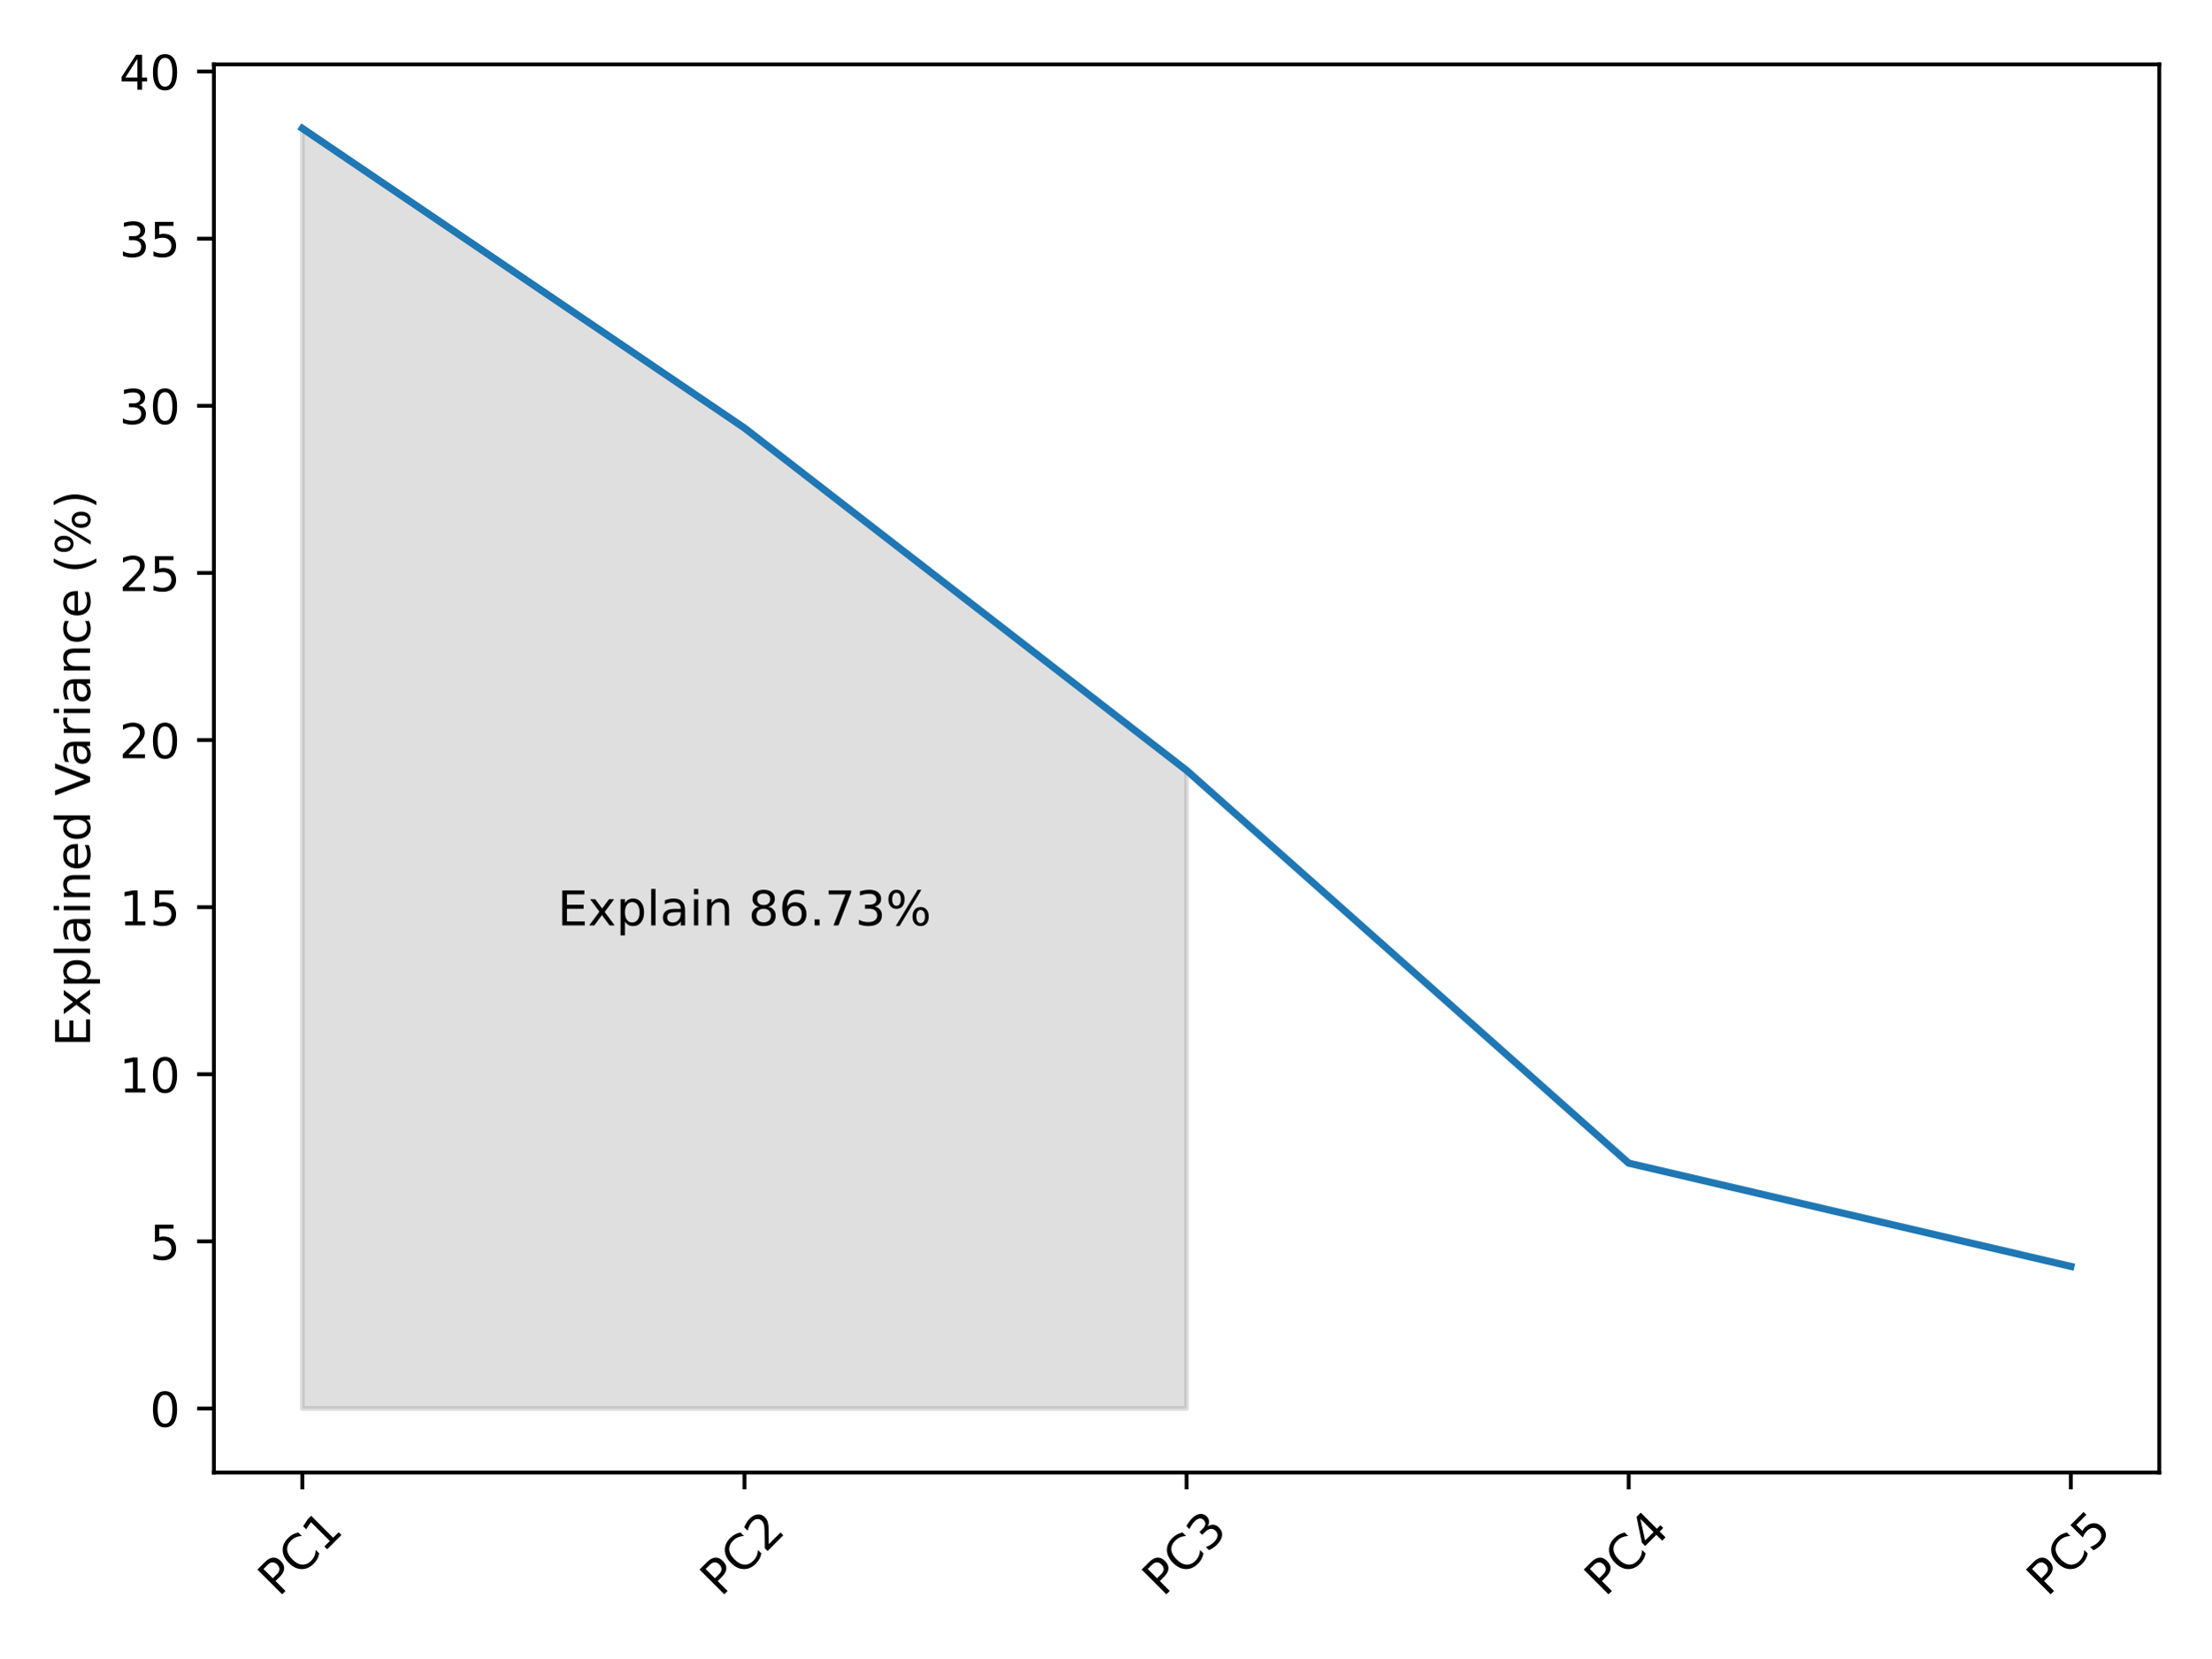
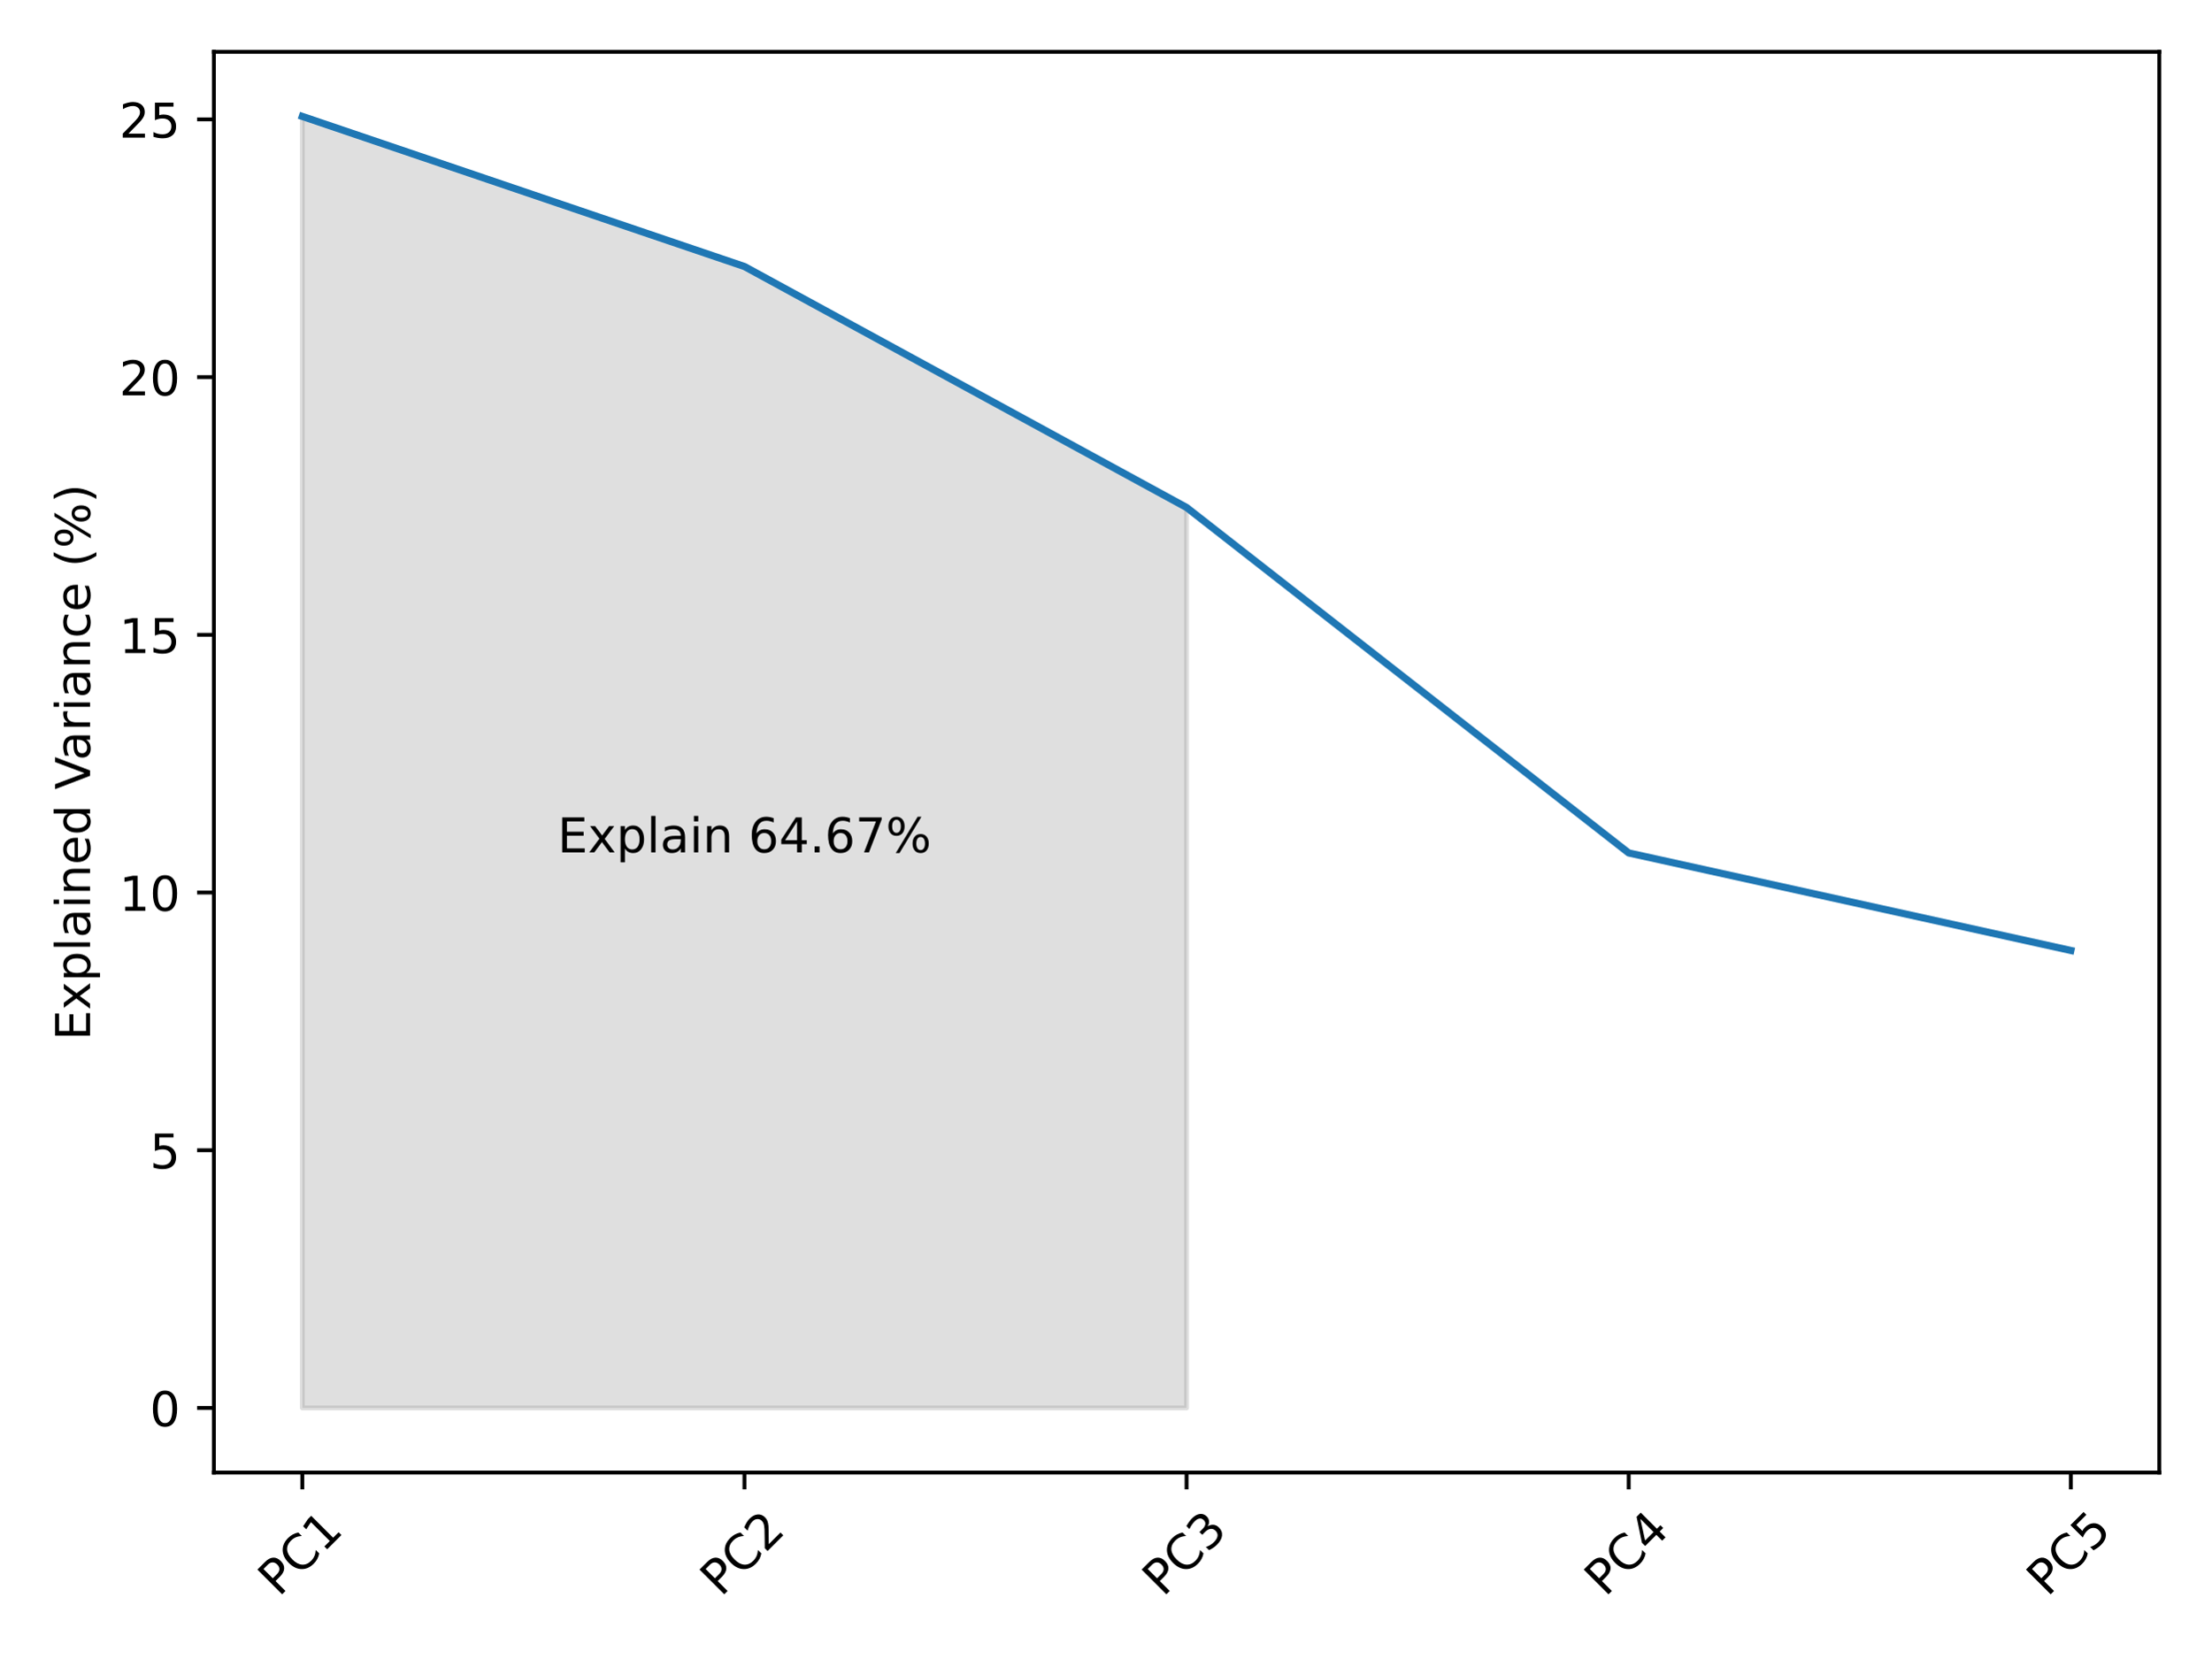
<svg xmlns="http://www.w3.org/2000/svg" xmlns:xlink="http://www.w3.org/1999/xlink" width="460.8pt" height="345.6pt" viewBox="0 0 460.8 345.6" version="1.1">
  <defs>
    <style type="text/css">*{stroke-linejoin: round; stroke-linecap: butt}</style>
  </defs>
  <g id="figure_1">
    <g id="patch_1">
      <path d="M 0 345.6  L 460.8 345.6  L 460.8 0  L 0 0  L 0 345.6  z " style="fill: none" />
    </g>
    <g id="axes_1">
      <g id="patch_2">
-         <path d="M 44.57 306.926  L 450 306.926  L 450 13.417  L 44.57 13.417  L 44.57 306.926  z " style="fill: none" />
+         <path d="M 44.57 306.926  L 450 306.926  L 450 10.8  L 44.57 10.8  L 44.57 306.926  z " style="fill: none" />
      </g>
      <g id="PolyCollection_1">
        <defs>
-           <path id="m3e6ddf4ddb" d="M 62.999 -318.842  L 62.999 -52.015  L 155.142 -52.015  L 247.285 -52.015  L 247.285 -185.032  L 247.285 -185.032  L 155.142 -256.4  L 62.999 -318.842  z " style="stroke: #808080; stroke-opacity: 0.25" />
+           <path id="m11dc854d05" d="M 62.999 -321.34  L 62.999 -52.134  L 155.142 -52.134  L 247.285 -52.134  L 247.285 -239.829  L 247.285 -239.829  L 155.142 -290.054  L 62.999 -321.34  z " style="stroke: #808080; stroke-opacity: 0.25" />
        </defs>
-         <g clip-path="url(#p9780587099)">
-           <use xlink:href="#m3e6ddf4ddb" x="0" y="345.6" style="fill: #808080; fill-opacity: 0.25; stroke: #808080; stroke-opacity: 0.25" />
+         <g clip-path="url(#p642955c143)">
+           <use xlink:href="#m11dc854d05" x="0" y="345.6" style="fill: #808080; fill-opacity: 0.25; stroke: #808080; stroke-opacity: 0.25" />
        </g>
      </g>
      <g id="matplotlib.axis_1">
        <g id="xtick_1">
          <g id="line2d_1">
            <defs>
-               <path id="m56fa8ac45a" d="M 0 0  L 0 3.5  " style="stroke: #000000; stroke-width: 0.8" />
+               <path id="mb24ac8744b" d="M 0 0  L 0 3.5  " style="stroke: #000000; stroke-width: 0.8" />
            </defs>
            <g>
-               <use xlink:href="#m56fa8ac45a" x="62.999" y="306.926" style="stroke: #000000; stroke-width: 0.8" />
+               <use xlink:href="#mb24ac8744b" x="62.999" y="306.926" style="stroke: #000000; stroke-width: 0.8" />
            </g>
          </g>
          <g id="text_1">
            <g transform="translate(58.09971 332.9993) rotate(-45) scale(0.1 -0.1)">
              <defs>
                <path id="DejaVuSans-50" d="M 1259 4147  L 1259 2394  L 2053 2394  Q 2494 2394 2734 2622  Q 2975 2850 2975 3272  Q 2975 3691 2734 3919  Q 2494 4147 2053 4147  L 1259 4147  z M 628 4666  L 2053 4666  Q 2838 4666 3239 4311  Q 3641 3956 3641 3272  Q 3641 2581 3239 2228  Q 2838 1875 2053 1875  L 1259 1875  L 1259 0  L 628 0  L 628 4666  z " transform="scale(0.015625)" />
                <path id="DejaVuSans-43" d="M 4122 4306  L 4122 3641  Q 3803 3938 3442 4084  Q 3081 4231 2675 4231  Q 1875 4231 1450 3742  Q 1025 3253 1025 2328  Q 1025 1406 1450 917  Q 1875 428 2675 428  Q 3081 428 3442 575  Q 3803 722 4122 1019  L 4122 359  Q 3791 134 3420 21  Q 3050 -91 2638 -91  Q 1578 -91 968 557  Q 359 1206 359 2328  Q 359 3453 968 4101  Q 1578 4750 2638 4750  Q 3056 4750 3426 4639  Q 3797 4528 4122 4306  z " transform="scale(0.015625)" />
                <path id="DejaVuSans-31" d="M 794 531  L 1825 531  L 1825 4091  L 703 3866  L 703 4441  L 1819 4666  L 2450 4666  L 2450 531  L 3481 531  L 3481 0  L 794 0  L 794 531  z " transform="scale(0.015625)" />
              </defs>
              <use xlink:href="#DejaVuSans-50" />
              <use xlink:href="#DejaVuSans-43" x="60.303" />
              <use xlink:href="#DejaVuSans-31" x="130.127" />
            </g>
          </g>
        </g>
        <g id="xtick_2">
          <g id="line2d_2">
            <g>
-               <use xlink:href="#m56fa8ac45a" x="155.142" y="306.926" style="stroke: #000000; stroke-width: 0.8" />
+               <use xlink:href="#mb24ac8744b" x="155.142" y="306.926" style="stroke: #000000; stroke-width: 0.8" />
            </g>
          </g>
          <g id="text_2">
            <g transform="translate(150.2429 332.9993) rotate(-45) scale(0.1 -0.1)">
              <defs>
                <path id="DejaVuSans-32" d="M 1228 531  L 3431 531  L 3431 0  L 469 0  L 469 531  Q 828 903 1448 1529  Q 2069 2156 2228 2338  Q 2531 2678 2651 2914  Q 2772 3150 2772 3378  Q 2772 3750 2511 3984  Q 2250 4219 1831 4219  Q 1534 4219 1204 4116  Q 875 4013 500 3803  L 500 4441  Q 881 4594 1212 4672  Q 1544 4750 1819 4750  Q 2544 4750 2975 4387  Q 3406 4025 3406 3419  Q 3406 3131 3298 2873  Q 3191 2616 2906 2266  Q 2828 2175 2409 1742  Q 1991 1309 1228 531  z " transform="scale(0.015625)" />
              </defs>
              <use xlink:href="#DejaVuSans-50" />
              <use xlink:href="#DejaVuSans-43" x="60.303" />
              <use xlink:href="#DejaVuSans-32" x="130.127" />
            </g>
          </g>
        </g>
        <g id="xtick_3">
          <g id="line2d_3">
            <g>
-               <use xlink:href="#m56fa8ac45a" x="247.285" y="306.926" style="stroke: #000000; stroke-width: 0.8" />
+               <use xlink:href="#mb24ac8744b" x="247.285" y="306.926" style="stroke: #000000; stroke-width: 0.8" />
            </g>
          </g>
          <g id="text_3">
            <g transform="translate(242.3861 332.9993) rotate(-45) scale(0.1 -0.1)">
              <defs>
                <path id="DejaVuSans-33" d="M 2597 2516  Q 3050 2419 3304 2112  Q 3559 1806 3559 1356  Q 3559 666 3084 287  Q 2609 -91 1734 -91  Q 1441 -91 1130 -33  Q 819 25 488 141  L 488 750  Q 750 597 1062 519  Q 1375 441 1716 441  Q 2309 441 2620 675  Q 2931 909 2931 1356  Q 2931 1769 2642 2001  Q 2353 2234 1838 2234  L 1294 2234  L 1294 2753  L 1863 2753  Q 2328 2753 2575 2939  Q 2822 3125 2822 3475  Q 2822 3834 2567 4026  Q 2313 4219 1838 4219  Q 1578 4219 1281 4162  Q 984 4106 628 3988  L 628 4550  Q 988 4650 1302 4700  Q 1616 4750 1894 4750  Q 2613 4750 3031 4423  Q 3450 4097 3450 3541  Q 3450 3153 3228 2886  Q 3006 2619 2597 2516  z " transform="scale(0.015625)" />
              </defs>
              <use xlink:href="#DejaVuSans-50" />
              <use xlink:href="#DejaVuSans-43" x="60.303" />
              <use xlink:href="#DejaVuSans-33" x="130.127" />
            </g>
          </g>
        </g>
        <g id="xtick_4">
          <g id="line2d_4">
            <g>
-               <use xlink:href="#m56fa8ac45a" x="339.428" y="306.926" style="stroke: #000000; stroke-width: 0.8" />
+               <use xlink:href="#mb24ac8744b" x="339.428" y="306.926" style="stroke: #000000; stroke-width: 0.8" />
            </g>
          </g>
          <g id="text_4">
            <g transform="translate(334.5293 332.9993) rotate(-45) scale(0.1 -0.1)">
              <defs>
                <path id="DejaVuSans-34" d="M 2419 4116  L 825 1625  L 2419 1625  L 2419 4116  z M 2253 4666  L 3047 4666  L 3047 1625  L 3713 1625  L 3713 1100  L 3047 1100  L 3047 0  L 2419 0  L 2419 1100  L 313 1100  L 313 1709  L 2253 4666  z " transform="scale(0.015625)" />
              </defs>
              <use xlink:href="#DejaVuSans-50" />
              <use xlink:href="#DejaVuSans-43" x="60.303" />
              <use xlink:href="#DejaVuSans-34" x="130.127" />
            </g>
          </g>
        </g>
        <g id="xtick_5">
          <g id="line2d_5">
            <g>
-               <use xlink:href="#m56fa8ac45a" x="431.571" y="306.926" style="stroke: #000000; stroke-width: 0.8" />
+               <use xlink:href="#mb24ac8744b" x="431.571" y="306.926" style="stroke: #000000; stroke-width: 0.8" />
            </g>
          </g>
          <g id="text_5">
            <g transform="translate(426.6724 332.9993) rotate(-45) scale(0.1 -0.1)">
              <defs>
                <path id="DejaVuSans-35" d="M 691 4666  L 3169 4666  L 3169 4134  L 1269 4134  L 1269 2991  Q 1406 3038 1543 3061  Q 1681 3084 1819 3084  Q 2600 3084 3056 2656  Q 3513 2228 3513 1497  Q 3513 744 3044 326  Q 2575 -91 1722 -91  Q 1428 -91 1123 -41  Q 819 9 494 109  L 494 744  Q 775 591 1075 516  Q 1375 441 1709 441  Q 2250 441 2565 725  Q 2881 1009 2881 1497  Q 2881 1984 2565 2268  Q 2250 2553 1709 2553  Q 1456 2553 1204 2497  Q 953 2441 691 2322  L 691 4666  z " transform="scale(0.015625)" />
              </defs>
              <use xlink:href="#DejaVuSans-50" />
              <use xlink:href="#DejaVuSans-43" x="60.303" />
              <use xlink:href="#DejaVuSans-35" x="130.127" />
            </g>
          </g>
        </g>
      </g>
      <g id="matplotlib.axis_2">
        <g id="ytick_1">
          <g id="line2d_6">
            <defs>
-               <path id="md40a3b2cde" d="M 0 0  L -3.5 0  " style="stroke: #000000; stroke-width: 0.8" />
+               <path id="me5b4093769" d="M 0 0  L -3.5 0  " style="stroke: #000000; stroke-width: 0.8" />
            </defs>
            <g>
-               <use xlink:href="#md40a3b2cde" x="44.57" y="293.585" style="stroke: #000000; stroke-width: 0.8" />
+               <use xlink:href="#me5b4093769" x="44.57" y="293.466" style="stroke: #000000; stroke-width: 0.8" />
            </g>
          </g>
          <g id="text_6">
-             <g transform="translate(31.2075 297.3841) scale(0.1 -0.1)">
+             <g transform="translate(31.2075 297.2651) scale(0.1 -0.1)">
              <defs>
                <path id="DejaVuSans-30" d="M 2034 4250  Q 1547 4250 1301 3770  Q 1056 3291 1056 2328  Q 1056 1369 1301 889  Q 1547 409 2034 409  Q 2525 409 2770 889  Q 3016 1369 3016 2328  Q 3016 3291 2770 3770  Q 2525 4250 2034 4250  z M 2034 4750  Q 2819 4750 3233 4129  Q 3647 3509 3647 2328  Q 3647 1150 3233 529  Q 2819 -91 2034 -91  Q 1250 -91 836 529  Q 422 1150 422 2328  Q 422 3509 836 4129  Q 1250 4750 2034 4750  z " transform="scale(0.015625)" />
              </defs>
              <use xlink:href="#DejaVuSans-30" />
            </g>
          </g>
        </g>
        <g id="ytick_2">
          <g id="line2d_7">
            <g>
-               <use xlink:href="#md40a3b2cde" x="44.57" y="258.749" style="stroke: #000000; stroke-width: 0.8" />
+               <use xlink:href="#me5b4093769" x="44.57" y="239.749" style="stroke: #000000; stroke-width: 0.8" />
            </g>
          </g>
          <g id="text_7">
-             <g transform="translate(31.2075 262.5483) scale(0.1 -0.1)">
+             <g transform="translate(31.2075 243.5483) scale(0.1 -0.1)">
              <use xlink:href="#DejaVuSans-35" />
            </g>
          </g>
        </g>
        <g id="ytick_3">
          <g id="line2d_8">
            <g>
-               <use xlink:href="#md40a3b2cde" x="44.57" y="223.913" style="stroke: #000000; stroke-width: 0.8" />
+               <use xlink:href="#me5b4093769" x="44.57" y="186.032" style="stroke: #000000; stroke-width: 0.8" />
            </g>
          </g>
          <g id="text_8">
-             <g transform="translate(24.845 227.7124) scale(0.1 -0.1)">
+             <g transform="translate(24.845 189.8314) scale(0.1 -0.1)">
              <use xlink:href="#DejaVuSans-31" />
              <use xlink:href="#DejaVuSans-30" x="63.623" />
            </g>
          </g>
        </g>
        <g id="ytick_4">
          <g id="line2d_9">
            <g>
-               <use xlink:href="#md40a3b2cde" x="44.57" y="189.077" style="stroke: #000000; stroke-width: 0.8" />
+               <use xlink:href="#me5b4093769" x="44.57" y="132.315" style="stroke: #000000; stroke-width: 0.8" />
            </g>
          </g>
          <g id="text_9">
-             <g transform="translate(24.845 192.8766) scale(0.1 -0.1)">
+             <g transform="translate(24.845 136.1145) scale(0.1 -0.1)">
              <use xlink:href="#DejaVuSans-31" />
              <use xlink:href="#DejaVuSans-35" x="63.623" />
            </g>
          </g>
        </g>
        <g id="ytick_5">
          <g id="line2d_10">
            <g>
-               <use xlink:href="#md40a3b2cde" x="44.57" y="154.242" style="stroke: #000000; stroke-width: 0.8" />
+               <use xlink:href="#me5b4093769" x="44.57" y="78.598" style="stroke: #000000; stroke-width: 0.8" />
            </g>
          </g>
          <g id="text_10">
-             <g transform="translate(24.845 158.0408) scale(0.1 -0.1)">
+             <g transform="translate(24.845 82.39761) scale(0.1 -0.1)">
              <use xlink:href="#DejaVuSans-32" />
              <use xlink:href="#DejaVuSans-30" x="63.623" />
            </g>
          </g>
        </g>
        <g id="ytick_6">
          <g id="line2d_11">
            <g>
-               <use xlink:href="#md40a3b2cde" x="44.57" y="119.406" style="stroke: #000000; stroke-width: 0.8" />
+               <use xlink:href="#me5b4093769" x="44.57" y="24.882" style="stroke: #000000; stroke-width: 0.8" />
            </g>
          </g>
          <g id="text_11">
-             <g transform="translate(24.845 123.205) scale(0.1 -0.1)">
+             <g transform="translate(24.845 28.68073) scale(0.1 -0.1)">
              <use xlink:href="#DejaVuSans-32" />
              <use xlink:href="#DejaVuSans-35" x="63.623" />
            </g>
          </g>
        </g>
-         <g id="ytick_7">
-           <g id="line2d_12">
-             <g>
-               <use xlink:href="#md40a3b2cde" x="44.57" y="84.57" style="stroke: #000000; stroke-width: 0.8" />
-             </g>
-           </g>
-           <g id="text_12">
-             <g transform="translate(24.845 88.36916) scale(0.1 -0.1)">
-               <use xlink:href="#DejaVuSans-33" />
-               <use xlink:href="#DejaVuSans-30" x="63.623" />
-             </g>
-           </g>
-         </g>
-         <g id="ytick_8">
-           <g id="line2d_13">
-             <g>
-               <use xlink:href="#md40a3b2cde" x="44.57" y="49.734" style="stroke: #000000; stroke-width: 0.8" />
-             </g>
-           </g>
-           <g id="text_13">
-             <g transform="translate(24.845 53.53334) scale(0.1 -0.1)">
-               <use xlink:href="#DejaVuSans-33" />
-               <use xlink:href="#DejaVuSans-35" x="63.623" />
-             </g>
-           </g>
-         </g>
-         <g id="ytick_9">
-           <g id="line2d_14">
-             <g>
-               <use xlink:href="#md40a3b2cde" x="44.57" y="14.898" style="stroke: #000000; stroke-width: 0.8" />
-             </g>
-           </g>
-           <g id="text_14">
-             <g transform="translate(24.845 18.69752) scale(0.1 -0.1)">
-               <use xlink:href="#DejaVuSans-34" />
-               <use xlink:href="#DejaVuSans-30" x="63.623" />
-             </g>
-           </g>
-         </g>
-         <g id="text_15">
-           <g transform="translate(18.76531 218.1566) rotate(-90) scale(0.1 -0.1)">
+         <g id="text_12">
+           <g transform="translate(18.76531 216.8483) rotate(-90) scale(0.1 -0.1)">
            <defs>
              <path id="DejaVuSans-45" d="M 628 4666  L 3578 4666  L 3578 4134  L 1259 4134  L 1259 2753  L 3481 2753  L 3481 2222  L 1259 2222  L 1259 531  L 3634 531  L 3634 0  L 628 0  L 628 4666  z " transform="scale(0.015625)" />
              <path id="DejaVuSans-78" d="M 3513 3500  L 2247 1797  L 3578 0  L 2900 0  L 1881 1375  L 863 0  L 184 0  L 1544 1831  L 300 3500  L 978 3500  L 1906 2253  L 2834 3500  L 3513 3500  z " transform="scale(0.015625)" />
              <path id="DejaVuSans-70" d="M 1159 525  L 1159 -1331  L 581 -1331  L 581 3500  L 1159 3500  L 1159 2969  Q 1341 3281 1617 3432  Q 1894 3584 2278 3584  Q 2916 3584 3314 3078  Q 3713 2572 3713 1747  Q 3713 922 3314 415  Q 2916 -91 2278 -91  Q 1894 -91 1617 61  Q 1341 213 1159 525  z M 3116 1747  Q 3116 2381 2855 2742  Q 2594 3103 2138 3103  Q 1681 3103 1420 2742  Q 1159 2381 1159 1747  Q 1159 1113 1420 752  Q 1681 391 2138 391  Q 2594 391 2855 752  Q 3116 1113 3116 1747  z " transform="scale(0.015625)" />
              <path id="DejaVuSans-6c" d="M 603 4863  L 1178 4863  L 1178 0  L 603 0  L 603 4863  z " transform="scale(0.015625)" />
              <path id="DejaVuSans-61" d="M 2194 1759  Q 1497 1759 1228 1600  Q 959 1441 959 1056  Q 959 750 1161 570  Q 1363 391 1709 391  Q 2188 391 2477 730  Q 2766 1069 2766 1631  L 2766 1759  L 2194 1759  z M 3341 1997  L 3341 0  L 2766 0  L 2766 531  Q 2569 213 2275 61  Q 1981 -91 1556 -91  Q 1019 -91 701 211  Q 384 513 384 1019  Q 384 1609 779 1909  Q 1175 2209 1959 2209  L 2766 2209  L 2766 2266  Q 2766 2663 2505 2880  Q 2244 3097 1772 3097  Q 1472 3097 1187 3025  Q 903 2953 641 2809  L 641 3341  Q 956 3463 1253 3523  Q 1550 3584 1831 3584  Q 2591 3584 2966 3190  Q 3341 2797 3341 1997  z " transform="scale(0.015625)" />
              <path id="DejaVuSans-69" d="M 603 3500  L 1178 3500  L 1178 0  L 603 0  L 603 3500  z M 603 4863  L 1178 4863  L 1178 4134  L 603 4134  L 603 4863  z " transform="scale(0.015625)" />
              <path id="DejaVuSans-6e" d="M 3513 2113  L 3513 0  L 2938 0  L 2938 2094  Q 2938 2591 2744 2837  Q 2550 3084 2163 3084  Q 1697 3084 1428 2787  Q 1159 2491 1159 1978  L 1159 0  L 581 0  L 581 3500  L 1159 3500  L 1159 2956  Q 1366 3272 1645 3428  Q 1925 3584 2291 3584  Q 2894 3584 3203 3211  Q 3513 2838 3513 2113  z " transform="scale(0.015625)" />
              <path id="DejaVuSans-65" d="M 3597 1894  L 3597 1613  L 953 1613  Q 991 1019 1311 708  Q 1631 397 2203 397  Q 2534 397 2845 478  Q 3156 559 3463 722  L 3463 178  Q 3153 47 2828 -22  Q 2503 -91 2169 -91  Q 1331 -91 842 396  Q 353 884 353 1716  Q 353 2575 817 3079  Q 1281 3584 2069 3584  Q 2775 3584 3186 3129  Q 3597 2675 3597 1894  z M 3022 2063  Q 3016 2534 2758 2815  Q 2500 3097 2075 3097  Q 1594 3097 1305 2825  Q 1016 2553 972 2059  L 3022 2063  z " transform="scale(0.015625)" />
              <path id="DejaVuSans-64" d="M 2906 2969  L 2906 4863  L 3481 4863  L 3481 0  L 2906 0  L 2906 525  Q 2725 213 2448 61  Q 2172 -91 1784 -91  Q 1150 -91 751 415  Q 353 922 353 1747  Q 353 2572 751 3078  Q 1150 3584 1784 3584  Q 2172 3584 2448 3432  Q 2725 3281 2906 2969  z M 947 1747  Q 947 1113 1208 752  Q 1469 391 1925 391  Q 2381 391 2643 752  Q 2906 1113 2906 1747  Q 2906 2381 2643 2742  Q 2381 3103 1925 3103  Q 1469 3103 1208 2742  Q 947 2381 947 1747  z " transform="scale(0.015625)" />
              <path id="DejaVuSans-20" transform="scale(0.015625)" />
              <path id="DejaVuSans-56" d="M 1831 0  L 50 4666  L 709 4666  L 2188 738  L 3669 4666  L 4325 4666  L 2547 0  L 1831 0  z " transform="scale(0.015625)" />
              <path id="DejaVuSans-72" d="M 2631 2963  Q 2534 3019 2420 3045  Q 2306 3072 2169 3072  Q 1681 3072 1420 2755  Q 1159 2438 1159 1844  L 1159 0  L 581 0  L 581 3500  L 1159 3500  L 1159 2956  Q 1341 3275 1631 3429  Q 1922 3584 2338 3584  Q 2397 3584 2469 3576  Q 2541 3569 2628 3553  L 2631 2963  z " transform="scale(0.015625)" />
              <path id="DejaVuSans-63" d="M 3122 3366  L 3122 2828  Q 2878 2963 2633 3030  Q 2388 3097 2138 3097  Q 1578 3097 1268 2742  Q 959 2388 959 1747  Q 959 1106 1268 751  Q 1578 397 2138 397  Q 2388 397 2633 464  Q 2878 531 3122 666  L 3122 134  Q 2881 22 2623 -34  Q 2366 -91 2075 -91  Q 1284 -91 818 406  Q 353 903 353 1747  Q 353 2603 823 3093  Q 1294 3584 2113 3584  Q 2378 3584 2631 3529  Q 2884 3475 3122 3366  z " transform="scale(0.015625)" />
              <path id="DejaVuSans-28" d="M 1984 4856  Q 1566 4138 1362 3434  Q 1159 2731 1159 2009  Q 1159 1288 1364 580  Q 1569 -128 1984 -844  L 1484 -844  Q 1016 -109 783 600  Q 550 1309 550 2009  Q 550 2706 781 3412  Q 1013 4119 1484 4856  L 1984 4856  z " transform="scale(0.015625)" />
              <path id="DejaVuSans-25" d="M 4653 2053  Q 4381 2053 4226 1822  Q 4072 1591 4072 1178  Q 4072 772 4226 539  Q 4381 306 4653 306  Q 4919 306 5073 539  Q 5228 772 5228 1178  Q 5228 1588 5073 1820  Q 4919 2053 4653 2053  z M 4653 2450  Q 5147 2450 5437 2106  Q 5728 1763 5728 1178  Q 5728 594 5436 251  Q 5144 -91 4653 -91  Q 4153 -91 3862 251  Q 3572 594 3572 1178  Q 3572 1766 3864 2108  Q 4156 2450 4653 2450  z M 1428 4353  Q 1159 4353 1004 4120  Q 850 3888 850 3481  Q 850 3069 1003 2837  Q 1156 2606 1428 2606  Q 1700 2606 1854 2837  Q 2009 3069 2009 3481  Q 2009 3884 1853 4118  Q 1697 4353 1428 4353  z M 4250 4750  L 4750 4750  L 1831 -91  L 1331 -91  L 4250 4750  z M 1428 4750  Q 1922 4750 2215 4408  Q 2509 4066 2509 3481  Q 2509 2891 2217 2550  Q 1925 2209 1428 2209  Q 931 2209 642 2551  Q 353 2894 353 3481  Q 353 4063 643 4406  Q 934 4750 1428 4750  z " transform="scale(0.015625)" />
              <path id="DejaVuSans-29" d="M 513 4856  L 1013 4856  Q 1481 4119 1714 3412  Q 1947 2706 1947 2009  Q 1947 1309 1714 600  Q 1481 -109 1013 -844  L 513 -844  Q 928 -128 1133 580  Q 1338 1288 1338 2009  Q 1338 2731 1133 3434  Q 928 4138 513 4856  z " transform="scale(0.015625)" />
            </defs>
            <use xlink:href="#DejaVuSans-45" />
            <use xlink:href="#DejaVuSans-78" x="63.184" />
            <use xlink:href="#DejaVuSans-70" x="122.363" />
            <use xlink:href="#DejaVuSans-6c" x="185.84" />
            <use xlink:href="#DejaVuSans-61" x="213.623" />
            <use xlink:href="#DejaVuSans-69" x="274.902" />
            <use xlink:href="#DejaVuSans-6e" x="302.686" />
            <use xlink:href="#DejaVuSans-65" x="366.064" />
            <use xlink:href="#DejaVuSans-64" x="427.588" />
            <use xlink:href="#DejaVuSans-20" x="491.064" />
            <use xlink:href="#DejaVuSans-56" x="522.852" />
            <use xlink:href="#DejaVuSans-61" x="583.51" />
            <use xlink:href="#DejaVuSans-72" x="644.789" />
            <use xlink:href="#DejaVuSans-69" x="685.902" />
            <use xlink:href="#DejaVuSans-61" x="713.686" />
            <use xlink:href="#DejaVuSans-6e" x="774.965" />
            <use xlink:href="#DejaVuSans-63" x="838.344" />
            <use xlink:href="#DejaVuSans-65" x="893.324" />
            <use xlink:href="#DejaVuSans-20" x="954.848" />
            <use xlink:href="#DejaVuSans-28" x="986.635" />
            <use xlink:href="#DejaVuSans-25" x="1025.648" />
            <use xlink:href="#DejaVuSans-29" x="1120.668" />
          </g>
        </g>
      </g>
-       <g id="line2d_15">
-         <path d="M 62.999 26.758  L 155.142 89.2  L 247.285 160.568  L 339.428 242.441  L 431.571 263.963  " clip-path="url(#p9780587099)" style="fill: none; stroke: #1f77b4; stroke-width: 1.5; stroke-linecap: square" />
+       <g id="line2d_12">
+         <path d="M 62.999 24.26  L 155.142 55.546  L 247.285 105.771  L 339.428 177.78  L 431.571 198.11  " clip-path="url(#p642955c143)" style="fill: none; stroke: #1f77b4; stroke-width: 1.5; stroke-linecap: square" />
      </g>
      <g id="patch_3">
-         <path d="M 44.57 306.926  L 44.57 13.417  " style="fill: none; stroke: #000000; stroke-width: 0.8; stroke-linejoin: miter; stroke-linecap: square" />
+         <path d="M 44.57 306.926  L 44.57 10.8  " style="fill: none; stroke: #000000; stroke-width: 0.8; stroke-linejoin: miter; stroke-linecap: square" />
      </g>
      <g id="patch_4">
-         <path d="M 450 306.926  L 450 13.417  " style="fill: none; stroke: #000000; stroke-width: 0.8; stroke-linejoin: miter; stroke-linecap: square" />
+         <path d="M 450 306.926  L 450 10.8  " style="fill: none; stroke: #000000; stroke-width: 0.8; stroke-linejoin: miter; stroke-linecap: square" />
      </g>
      <g id="patch_5">
        <path d="M 44.57 306.926  L 450 306.926  " style="fill: none; stroke: #000000; stroke-width: 0.8; stroke-linejoin: miter; stroke-linecap: square" />
      </g>
      <g id="patch_6">
-         <path d="M 44.57 13.417  L 450 13.417  " style="fill: none; stroke: #000000; stroke-width: 0.8; stroke-linejoin: miter; stroke-linecap: square" />
-       </g>
-       <g id="text_16">
-         <g transform="translate(116.184 192.8802) scale(0.1 -0.1)">
+         <path d="M 44.57 10.8  L 450 10.8  " style="fill: none; stroke: #000000; stroke-width: 0.8; stroke-linejoin: miter; stroke-linecap: square" />
+       </g>
+       <g id="text_13">
+         <g transform="translate(116.184 177.6625) scale(0.1 -0.1)">
          <defs>
-             <path id="DejaVuSans-38" d="M 2034 2216  Q 1584 2216 1326 1975  Q 1069 1734 1069 1313  Q 1069 891 1326 650  Q 1584 409 2034 409  Q 2484 409 2743 651  Q 3003 894 3003 1313  Q 3003 1734 2745 1975  Q 2488 2216 2034 2216  z M 1403 2484  Q 997 2584 770 2862  Q 544 3141 544 3541  Q 544 4100 942 4425  Q 1341 4750 2034 4750  Q 2731 4750 3128 4425  Q 3525 4100 3525 3541  Q 3525 3141 3298 2862  Q 3072 2584 2669 2484  Q 3125 2378 3379 2068  Q 3634 1759 3634 1313  Q 3634 634 3220 271  Q 2806 -91 2034 -91  Q 1263 -91 848 271  Q 434 634 434 1313  Q 434 1759 690 2068  Q 947 2378 1403 2484  z M 1172 3481  Q 1172 3119 1398 2916  Q 1625 2713 2034 2713  Q 2441 2713 2670 2916  Q 2900 3119 2900 3481  Q 2900 3844 2670 4047  Q 2441 4250 2034 4250  Q 1625 4250 1398 4047  Q 1172 3844 1172 3481  z " transform="scale(0.015625)" />
            <path id="DejaVuSans-36" d="M 2113 2584  Q 1688 2584 1439 2293  Q 1191 2003 1191 1497  Q 1191 994 1439 701  Q 1688 409 2113 409  Q 2538 409 2786 701  Q 3034 994 3034 1497  Q 3034 2003 2786 2293  Q 2538 2584 2113 2584  z M 3366 4563  L 3366 3988  Q 3128 4100 2886 4159  Q 2644 4219 2406 4219  Q 1781 4219 1451 3797  Q 1122 3375 1075 2522  Q 1259 2794 1537 2939  Q 1816 3084 2150 3084  Q 2853 3084 3261 2657  Q 3669 2231 3669 1497  Q 3669 778 3244 343  Q 2819 -91 2113 -91  Q 1303 -91 875 529  Q 447 1150 447 2328  Q 447 3434 972 4092  Q 1497 4750 2381 4750  Q 2619 4750 2861 4703  Q 3103 4656 3366 4563  z " transform="scale(0.015625)" />
            <path id="DejaVuSans-2e" d="M 684 794  L 1344 794  L 1344 0  L 684 0  L 684 794  z " transform="scale(0.015625)" />
            <path id="DejaVuSans-37" d="M 525 4666  L 3525 4666  L 3525 4397  L 1831 0  L 1172 0  L 2766 4134  L 525 4134  L 525 4666  z " transform="scale(0.015625)" />
          </defs>
          <use xlink:href="#DejaVuSans-45" />
          <use xlink:href="#DejaVuSans-78" x="63.184" />
          <use xlink:href="#DejaVuSans-70" x="122.363" />
          <use xlink:href="#DejaVuSans-6c" x="185.84" />
          <use xlink:href="#DejaVuSans-61" x="213.623" />
          <use xlink:href="#DejaVuSans-69" x="274.902" />
          <use xlink:href="#DejaVuSans-6e" x="302.686" />
          <use xlink:href="#DejaVuSans-20" x="366.064" />
-           <use xlink:href="#DejaVuSans-38" x="397.852" />
-           <use xlink:href="#DejaVuSans-36" x="461.475" />
+           <use xlink:href="#DejaVuSans-36" x="397.852" />
+           <use xlink:href="#DejaVuSans-34" x="461.475" />
          <use xlink:href="#DejaVuSans-2e" x="525.098" />
-           <use xlink:href="#DejaVuSans-37" x="556.885" />
-           <use xlink:href="#DejaVuSans-33" x="620.508" />
+           <use xlink:href="#DejaVuSans-36" x="556.885" />
+           <use xlink:href="#DejaVuSans-37" x="620.508" />
          <use xlink:href="#DejaVuSans-25" x="684.131" />
        </g>
      </g>
    </g>
  </g>
  <defs>
-     <clipPath id="p9780587099">
-       <rect x="44.57" y="13.417" width="405.43" height="293.51" />
+     <clipPath id="p642955c143">
+       <rect x="44.57" y="10.8" width="405.43" height="296.126" />
    </clipPath>
  </defs>
</svg>
